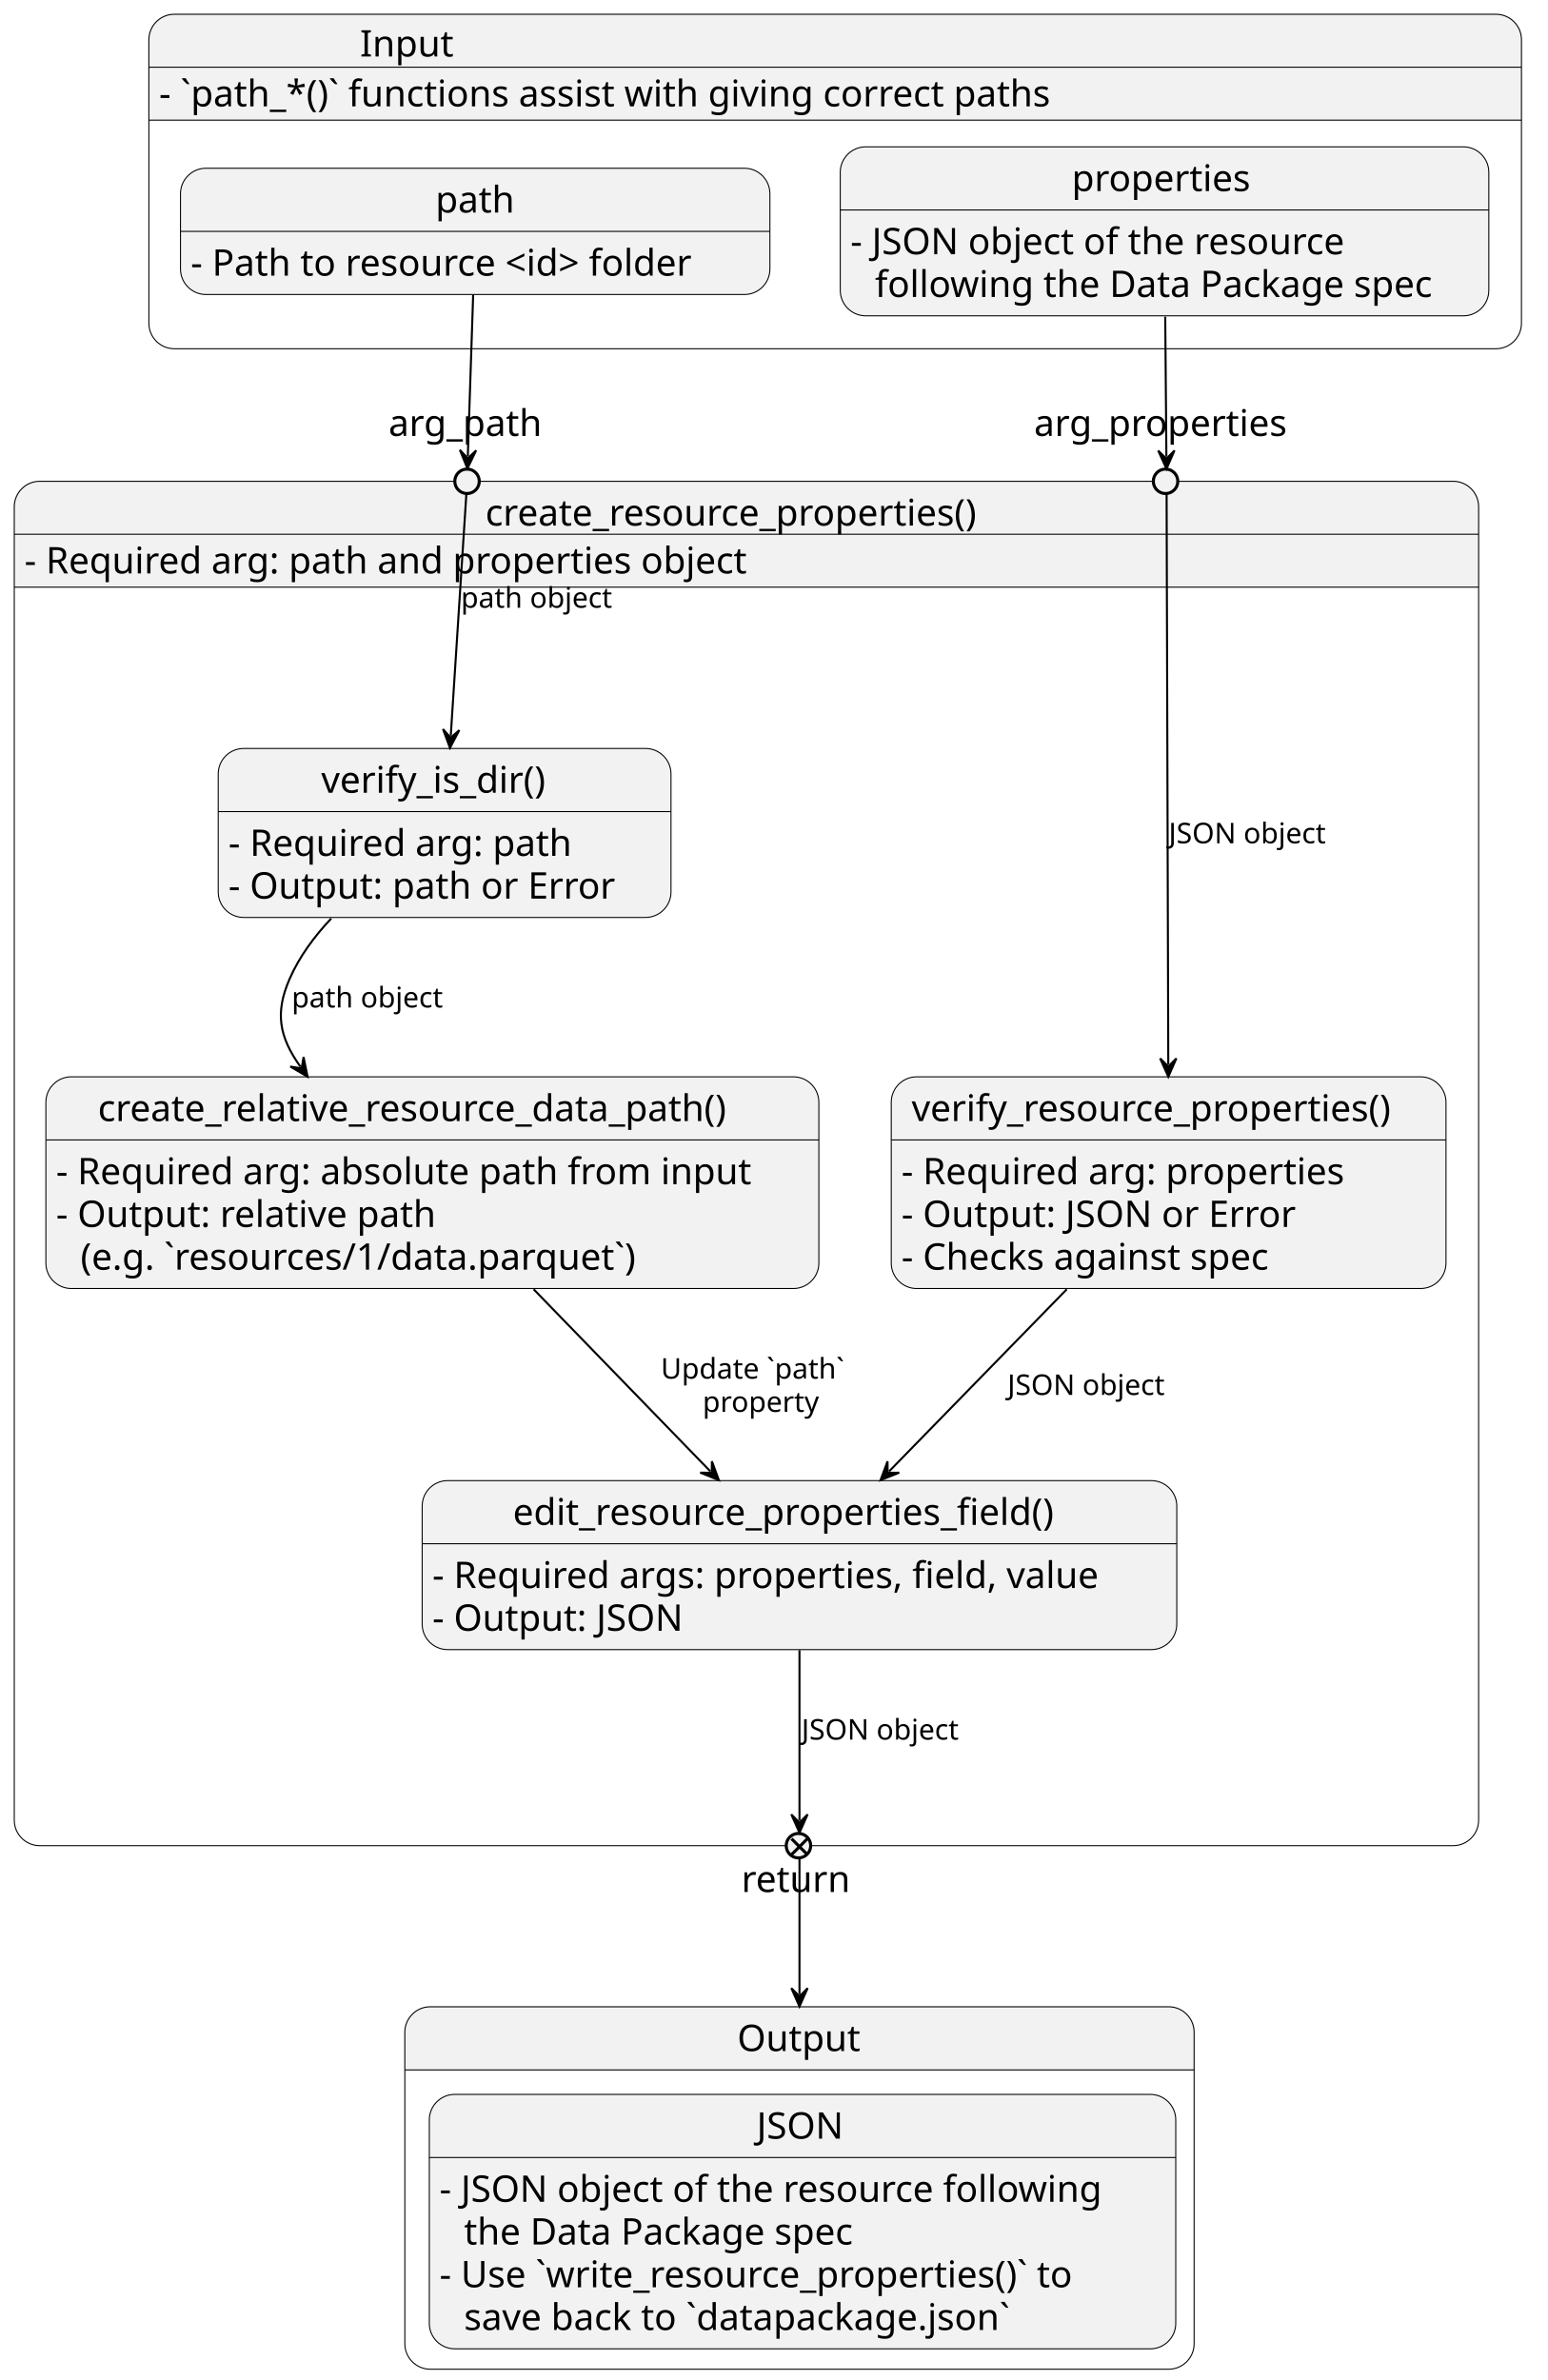
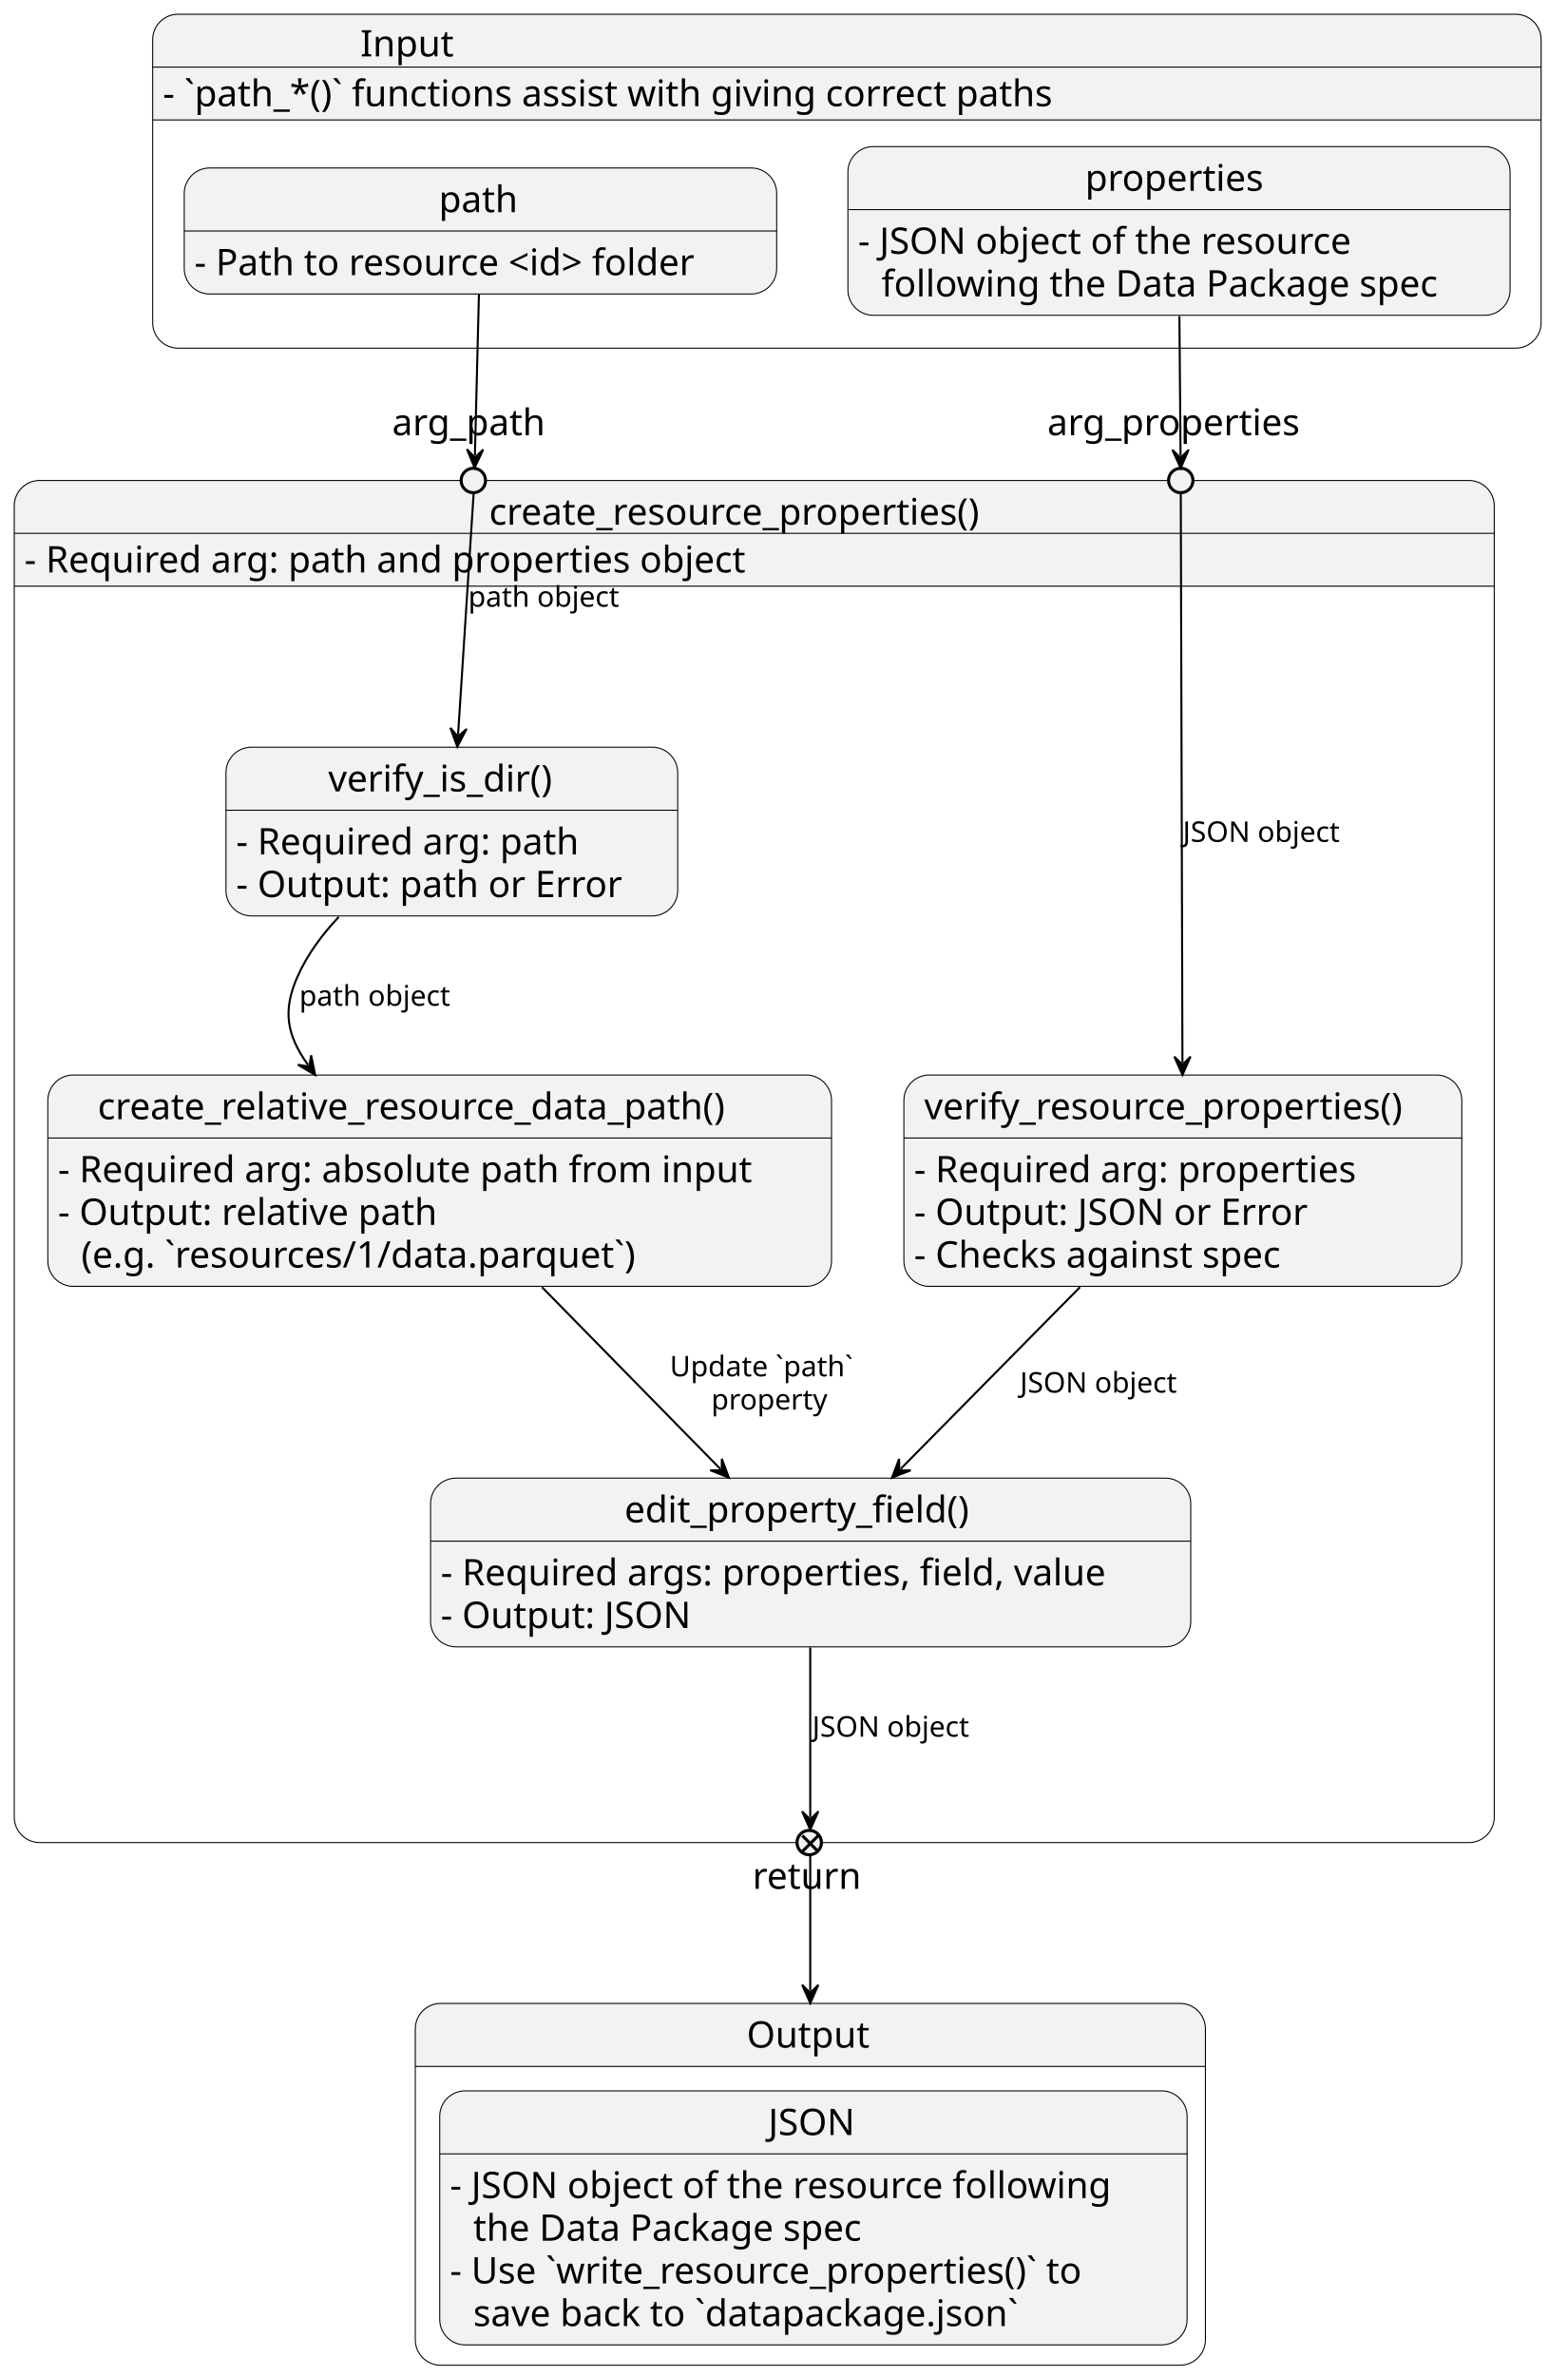
- <svg xmlns="http://www.w3.org/2000/svg" contentStyleType="text/css" height="1167px" preserveAspectRatio="none" style="width:759px;height:1167px;background:#FFFFFF;" version="1.1" viewBox="0 0 759 1167" width="759px" zoomAndPan="magnify">
+ <svg xmlns="http://www.w3.org/2000/svg" contentStyleType="text/css" height="1167px" preserveAspectRatio="none" style="width:770px;height:1167px;background:#FFFFFF;" version="1.1" viewBox="0 0 770 1167" width="770px" zoomAndPan="magnify">
  <defs />
  <g>
    <g id="cluster_input">
-       <path d="M85.5,7 L733.5,7 A12.5,12.5 0 0 1 746,19.5 L746,58.906 L73,58.906 L73,19.5 A12.5,12.5 0 0 1 85.5,7 " fill="#F2F2F2" style="stroke:#F2F2F2;stroke-width:1.0;" />
-       <rect fill="none" height="164" rx="12.5" ry="12.5" style="stroke:#000000;stroke-width:0.5;" width="673" x="73" y="7" />
-       <line style="stroke:#000000;stroke-width:0.5;" x1="73" x2="746" y1="58.906" y2="58.906" />
-       <line style="stroke:#000000;stroke-width:0.5;" x1="73" x2="746" y1="32.953" y2="32.953" />
-       <text fill="#000000" font-family="Fira Code" font-size="18" lengthAdjust="spacing" textLength="46" x="176.5" y="27.708">Input</text>
-       <text fill="#000000" font-family="Fira Code" font-size="18" lengthAdjust="spacing" textLength="466" x="78" y="52.161">- `path_*()` functions assist with giving correct paths</text>
+       <path d="M87.5,7 L744.5,7 A12.5,12.5 0 0 1 757,19.5 L757,58.906 L75,58.906 L75,19.5 A12.5,12.5 0 0 1 87.5,7 " fill="#F2F2F2" style="stroke:#F2F2F2;stroke-width:1.0;" />
+       <rect fill="none" height="164" rx="12.5" ry="12.5" style="stroke:#000000;stroke-width:0.5;" width="682" x="75" y="7" />
+       <line style="stroke:#000000;stroke-width:0.5;" x1="75" x2="757" y1="58.906" y2="58.906" />
+       <line style="stroke:#000000;stroke-width:0.5;" x1="75" x2="757" y1="32.953" y2="32.953" />
+       <text fill="#000000" font-family="Fira Code" font-size="18" lengthAdjust="spacing" textLength="46.608" x="177" y="27.708">Input</text>
+       <text fill="#000000" font-family="Fira Code" font-size="18" lengthAdjust="spacing" textLength="478.784" x="80" y="52.161">- `path_*()` functions assist with giving correct paths</text>
    </g>
    <g id="cluster_crp">
-       <path d="M19.5,236 L712.5,236 A12.5,12.5 0 0 1 725,248.5 L725,287.906 L7,287.906 L7,248.5 A12.5,12.5 0 0 1 19.5,236 " fill="#F2F2F2" style="stroke:#F2F2F2;stroke-width:1.0;" />
-       <rect fill="none" height="669" rx="12.5" ry="12.5" style="stroke:#000000;stroke-width:0.5;" width="718" x="7" y="236" />
-       <line style="stroke:#000000;stroke-width:0.5;" x1="7" x2="725" y1="287.906" y2="287.906" />
-       <line style="stroke:#000000;stroke-width:0.5;" x1="7" x2="725" y1="261.953" y2="261.953" />
-       <text fill="#000000" font-family="Fira Code" font-size="18" lengthAdjust="spacing" textLength="256" x="238" y="257.708">create_resource_properties()</text>
-       <text fill="#000000" font-family="Fira Code" font-size="18" lengthAdjust="spacing" textLength="375" x="12" y="281.161">- Required arg: path and properties object</text>
+       <path d="M19.5,236 L721.5,236 A12.5,12.5 0 0 1 734,248.5 L734,287.906 L7,287.906 L7,248.5 A12.5,12.5 0 0 1 19.5,236 " fill="#F2F2F2" style="stroke:#F2F2F2;stroke-width:1.0;" />
+       <rect fill="none" height="669" rx="12.5" ry="12.5" style="stroke:#000000;stroke-width:0.5;" width="727" x="7" y="236" />
+       <line style="stroke:#000000;stroke-width:0.5;" x1="7" x2="734" y1="287.906" y2="287.906" />
+       <line style="stroke:#000000;stroke-width:0.5;" x1="7" x2="734" y1="261.953" y2="261.953" />
+       <text fill="#000000" font-family="Fira Code" font-size="18" lengthAdjust="spacing" textLength="260.473" x="240.264" y="257.708">create_resource_properties()</text>
+       <text fill="#000000" font-family="Fira Code" font-size="18" lengthAdjust="spacing" textLength="380.566" x="12" y="281.161">- Required arg: path and properties object</text>
    </g>
    <g id="input.path">
-       <rect fill="#F2F2F2" height="61.906" rx="12.5" ry="12.5" style="stroke:#000000;stroke-width:0.5;" width="289" x="88.5" y="82.5" />
-       <line style="stroke:#000000;stroke-width:0.5;" x1="88.5" x2="377.5" y1="113.453" y2="113.453" />
-       <text fill="#000000" font-family="Fira Code" font-size="18" lengthAdjust="spacing" textLength="39" x="213.5" y="104.208">path</text>
-       <text fill="#000000" font-family="Fira Code" font-size="18" lengthAdjust="spacing" textLength="269" x="93.5" y="135.161">- Path to resource &lt;id&gt; folder</text>
+       <rect fill="#F2F2F2" height="61.906" rx="12.5" ry="12.5" style="stroke:#000000;stroke-width:0.5;" width="291.011" x="90.5" y="82.5" />
+       <line style="stroke:#000000;stroke-width:0.5;" x1="90.5" x2="381.511" y1="113.453" y2="113.453" />
+       <text fill="#000000" font-family="Fira Code" font-size="18" lengthAdjust="spacing" textLength="40.922" x="215.544" y="104.208">path</text>
+       <text fill="#000000" font-family="Fira Code" font-size="18" lengthAdjust="spacing" textLength="271.011" x="95.5" y="135.161">- Path to resource &lt;id&gt; folder</text>
    </g>
    <g id="input.properties">
-       <rect fill="#F2F2F2" height="82.859" rx="12.5" ry="12.5" style="stroke:#000000;stroke-width:0.5;" width="318" x="412" y="72" />
-       <line style="stroke:#000000;stroke-width:0.5;" x1="412" x2="730" y1="102.953" y2="102.953" />
-       <text fill="#000000" font-family="Fira Code" font-size="18" lengthAdjust="spacing" textLength="91" x="525.5" y="93.708">properties</text>
-       <text fill="#000000" font-family="Fira Code" font-size="18" lengthAdjust="spacing" textLength="259" x="417" y="124.661">- JSON object of the resource</text>
-       <text fill="#000000" font-family="Fira Code" font-size="18" lengthAdjust="spacing" textLength="286" x="429" y="145.614">following the Data Package spec</text>
+       <rect fill="#F2F2F2" height="82.859" rx="12.5" ry="12.5" style="stroke:#000000;stroke-width:0.5;" width="325.279" x="416.5" y="72" />
+       <line style="stroke:#000000;stroke-width:0.5;" x1="416.5" x2="741.779" y1="102.953" y2="102.953" />
+       <text fill="#000000" font-family="Fira Code" font-size="18" lengthAdjust="spacing" textLength="92.25" x="533.015" y="93.708">properties</text>
+       <text fill="#000000" font-family="Fira Code" font-size="18" lengthAdjust="spacing" textLength="260.473" x="421.5" y="124.661">- JSON object of the resource</text>
+       <text fill="#000000" font-family="Fira Code" font-size="18" lengthAdjust="spacing" textLength="293.836" x="432.943" y="145.614">following the Data Package spec</text>
    </g>
-     <text fill="#000000" font-family="Fira Code" font-size="18" lengthAdjust="spacing" textLength="77" x="190.5" y="213.755">arg_path</text>
-     <ellipse cx="229" cy="236" fill="#F2F2F2" rx="6" ry="6" style="stroke:#000000;stroke-width:1.5;" />
-     <text fill="#000000" font-family="Fira Code" font-size="18" lengthAdjust="spacing" textLength="129" x="507" y="213.755">arg_properties</text>
-     <ellipse cx="571.5" cy="236" fill="#F2F2F2" rx="6" ry="6" style="stroke:#000000;stroke-width:1.5;" />
+     <text fill="#000000" font-family="Fira Code" font-size="18" lengthAdjust="spacing" textLength="79.778" x="192.611" y="213.755">arg_path</text>
+     <ellipse cx="232.5" cy="236" fill="#F2F2F2" rx="6" ry="6" style="stroke:#000000;stroke-width:1.5;" />
+     <text fill="#000000" font-family="Fira Code" font-size="18" lengthAdjust="spacing" textLength="131.106" x="514.447" y="213.755">arg_properties</text>
+     <ellipse cx="580" cy="236" fill="#F2F2F2" rx="6" ry="6" style="stroke:#000000;stroke-width:1.5;" />
    <g id="crp.vid">
-       <rect fill="#F2F2F2" height="82.859" rx="12.5" ry="12.5" style="stroke:#000000;stroke-width:0.5;" width="222" x="107" y="367" />
-       <line style="stroke:#000000;stroke-width:0.5;" x1="107" x2="329" y1="397.953" y2="397.953" />
-       <text fill="#000000" font-family="Fira Code" font-size="18" lengthAdjust="spacing" textLength="121" x="157.5" y="388.708">verify_is_dir()</text>
-       <text fill="#000000" font-family="Fira Code" font-size="18" lengthAdjust="spacing" textLength="180" x="112" y="419.661">- Required arg: path</text>
-       <text fill="#000000" font-family="Fira Code" font-size="18" lengthAdjust="spacing" textLength="202" x="112" y="440.614">- Output: path or Error</text>
+       <rect fill="#F2F2F2" height="82.859" rx="12.5" ry="12.5" style="stroke:#000000;stroke-width:0.5;" width="221.894" x="111" y="367" />
+       <line style="stroke:#000000;stroke-width:0.5;" x1="111" x2="332.894" y1="397.953" y2="397.953" />
+       <text fill="#000000" font-family="Fira Code" font-size="18" lengthAdjust="spacing" textLength="121.368" x="161.263" y="388.708">verify_is_dir()</text>
+       <text fill="#000000" font-family="Fira Code" font-size="18" lengthAdjust="spacing" textLength="181.819" x="116" y="419.661">- Required arg: path</text>
+       <text fill="#000000" font-family="Fira Code" font-size="18" lengthAdjust="spacing" textLength="201.894" x="116" y="440.614">- Output: path or Error</text>
    </g>
    <g id="crp.crrdp">
-       <rect fill="#F2F2F2" height="103.812" rx="12.5" ry="12.5" style="stroke:#000000;stroke-width:0.5;" width="379" x="22.5" y="528" />
-       <line style="stroke:#000000;stroke-width:0.5;" x1="22.5" x2="401.5" y1="558.953" y2="558.953" />
-       <text fill="#000000" font-family="Fira Code" font-size="18" lengthAdjust="spacing" textLength="328" x="48" y="549.708">create_relative_resource_data_path()</text>
-       <text fill="#000000" font-family="Fira Code" font-size="18" lengthAdjust="spacing" textLength="359" x="27.5" y="580.661">- Required arg: absolute path from input</text>
-       <text fill="#000000" font-family="Fira Code" font-size="18" lengthAdjust="spacing" textLength="199" x="27.5" y="601.614">- Output: relative path</text>
-       <text fill="#000000" font-family="Fira Code" font-size="18" lengthAdjust="spacing" textLength="293" x="39.5" y="622.567">(e.g. `resources/1/data.parquet`)</text>
+       <rect fill="#F2F2F2" height="103.812" rx="12.5" ry="12.5" style="stroke:#000000;stroke-width:0.5;" width="384.957" x="23.5" y="528" />
+       <line style="stroke:#000000;stroke-width:0.5;" x1="23.5" x2="408.457" y1="558.953" y2="558.953" />
+       <text fill="#000000" font-family="Fira Code" font-size="18" lengthAdjust="spacing" textLength="335.979" x="47.989" y="549.708">create_relative_resource_data_path()</text>
+       <text fill="#000000" font-family="Fira Code" font-size="18" lengthAdjust="spacing" textLength="364.957" x="28.5" y="580.661">- Required arg: absolute path from input</text>
+       <text fill="#000000" font-family="Fira Code" font-size="18" lengthAdjust="spacing" textLength="201.463" x="28.5" y="601.614">- Output: relative path</text>
+       <text fill="#000000" font-family="Fira Code" font-size="18" lengthAdjust="spacing" textLength="300.401" x="39.943" y="622.567">(e.g. `resources/1/data.parquet`)</text>
    </g>
    <g id="crp.vrp">
-       <rect fill="#F2F2F2" height="103.812" rx="12.5" ry="12.5" style="stroke:#000000;stroke-width:0.5;" width="272" x="437" y="528" />
-       <line style="stroke:#000000;stroke-width:0.5;" x1="437" x2="709" y1="558.953" y2="558.953" />
-       <text fill="#000000" font-family="Fira Code" font-size="18" lengthAdjust="spacing" textLength="252" x="447" y="549.708">verify_resource_properties()</text>
-       <text fill="#000000" font-family="Fira Code" font-size="18" lengthAdjust="spacing" textLength="232" x="442" y="580.661">- Required arg: properties</text>
-       <text fill="#000000" font-family="Fira Code" font-size="18" lengthAdjust="spacing" textLength="208" x="442" y="601.614">- Output: JSON or Error</text>
-       <text fill="#000000" font-family="Fira Code" font-size="18" lengthAdjust="spacing" textLength="188" x="442" y="622.567">- Checks against spec</text>
+       <rect fill="#F2F2F2" height="103.812" rx="12.5" ry="12.5" style="stroke:#000000;stroke-width:0.5;" width="274.057" x="444" y="528" />
+       <line style="stroke:#000000;stroke-width:0.5;" x1="444" x2="718.057" y1="558.953" y2="558.953" />
+       <text fill="#000000" font-family="Fira Code" font-size="18" lengthAdjust="spacing" textLength="254.057" x="454" y="549.708">verify_resource_properties()</text>
+       <text fill="#000000" font-family="Fira Code" font-size="18" lengthAdjust="spacing" textLength="233.148" x="449" y="580.661">- Required arg: properties</text>
+       <text fill="#000000" font-family="Fira Code" font-size="18" lengthAdjust="spacing" textLength="205.339" x="449" y="601.614">- Output: JSON or Error</text>
+       <text fill="#000000" font-family="Fira Code" font-size="18" lengthAdjust="spacing" textLength="196.515" x="449" y="622.567">- Checks against spec</text>
    </g>
-     <g id="crp.erpf">
-       <rect fill="#F2F2F2" height="82.859" rx="12.5" ry="12.5" style="stroke:#000000;stroke-width:0.5;" width="370" x="207" y="726" />
-       <line style="stroke:#000000;stroke-width:0.5;" x1="207" x2="577" y1="756.953" y2="756.953" />
-       <text fill="#000000" font-family="Fira Code" font-size="18" lengthAdjust="spacing" textLength="281" x="251.5" y="747.708">edit_resource_properties_field()</text>
-       <text fill="#000000" font-family="Fira Code" font-size="18" lengthAdjust="spacing" textLength="350" x="212" y="778.661">- Required args: properties, field, value</text>
-       <text fill="#000000" font-family="Fira Code" font-size="18" lengthAdjust="spacing" textLength="131" x="212" y="799.614">- Output: JSON</text>
+     <g id="crp.epf">
+       <rect fill="#F2F2F2" height="82.859" rx="12.5" ry="12.5" style="stroke:#000000;stroke-width:0.5;" width="373.417" x="211.5" y="726" />
+       <line style="stroke:#000000;stroke-width:0.5;" x1="211.5" x2="584.917" y1="756.953" y2="756.953" />
+       <text fill="#000000" font-family="Fira Code" font-size="18" lengthAdjust="spacing" textLength="182.892" x="306.763" y="747.708">edit_property_field()</text>
+       <text fill="#000000" font-family="Fira Code" font-size="18" lengthAdjust="spacing" textLength="353.417" x="216.5" y="778.661">- Required args: properties, field, value</text>
+       <text fill="#000000" font-family="Fira Code" font-size="18" lengthAdjust="spacing" textLength="130.895" x="216.5" y="799.614">- Output: JSON</text>
    </g>
-     <text fill="#000000" font-family="Fira Code" font-size="18" lengthAdjust="spacing" textLength="56" x="363.5" y="927.708">return</text>
-     <ellipse cx="391.5" cy="905" fill="#F2F2F2" rx="6" ry="6" style="stroke:#000000;stroke-width:1.5;" />
-     <line style="stroke:#000000;stroke-width:1.5;" x1="395.889" x2="388.111" y1="909.389" y2="901.611" />
-     <line style="stroke:#000000;stroke-width:1.5;" x1="395.889" x2="388.111" y1="901.611" y2="909.389" />
-     <path d="M211,984 L573,984 A12.5,12.5 0 0 1 585.5,996.5 L585.5,1014.953 L198.5,1014.953 L198.5,996.5 A12.5,12.5 0 0 1 211,984 " fill="#F2F2F2" style="stroke:#F2F2F2;stroke-width:1.0;" />
-     <rect fill="none" height="177.719" rx="12.5" ry="12.5" style="stroke:#000000;stroke-width:0.5;" width="387" x="198.5" y="984" />
-     <line style="stroke:#000000;stroke-width:0.5;" x1="198.5" x2="585.5" y1="1014.953" y2="1014.953" />
-     <text fill="#000000" font-family="Fira Code" font-size="18" lengthAdjust="spacing" textLength="61" x="361.5" y="1005.708">Output</text>
+     <text fill="#000000" font-family="Fira Code" font-size="18" lengthAdjust="spacing" textLength="55.749" x="369.625" y="927.708">return</text>
+     <ellipse cx="397.5" cy="905" fill="#F2F2F2" rx="6" ry="6" style="stroke:#000000;stroke-width:1.5;" />
+     <line style="stroke:#000000;stroke-width:1.5;" x1="401.889" x2="394.111" y1="909.389" y2="901.611" />
+     <line style="stroke:#000000;stroke-width:1.5;" x1="401.889" x2="394.111" y1="901.611" y2="909.389" />
+     <path d="M216.5,984 L579.615,984 A12.5,12.5 0 0 1 592.115,996.5 L592.115,1014.953 L204,1014.953 L204,996.5 A12.5,12.5 0 0 1 216.5,984 " fill="#F2F2F2" style="stroke:#F2F2F2;stroke-width:1.0;" />
+     <rect fill="none" height="177.719" rx="12.5" ry="12.5" style="stroke:#000000;stroke-width:0.5;" width="388.115" x="204" y="984" />
+     <line style="stroke:#000000;stroke-width:0.5;" x1="204" x2="592.115" y1="1014.953" y2="1014.953" />
+     <text fill="#000000" font-family="Fira Code" font-size="18" lengthAdjust="spacing" textLength="62.525" x="366.795" y="1005.708">Output</text>
    <g id="output.json_output">
-       <rect fill="#F2F2F2" height="124.766" rx="12.5" ry="12.5" style="stroke:#000000;stroke-width:0.5;" width="366" x="210.5" y="1026.953" />
-       <line style="stroke:#000000;stroke-width:0.5;" x1="210.5" x2="576.5" y1="1057.906" y2="1057.906" />
-       <text fill="#000000" font-family="Fira Code" font-size="18" lengthAdjust="spacing" textLength="45" x="371" y="1048.661">JSON</text>
-       <text fill="#000000" font-family="Fira Code" font-size="18" lengthAdjust="spacing" textLength="346" x="215.5" y="1079.614">- JSON object of the resource following</text>
-       <text fill="#000000" font-family="Fira Code" font-size="18" lengthAdjust="spacing" textLength="199" x="227.5" y="1100.567">the Data Package spec</text>
-       <text fill="#000000" font-family="Fira Code" font-size="18" lengthAdjust="spacing" textLength="341" x="215.5" y="1121.521">- Use `write_resource_properties()` to</text>
-       <text fill="#000000" font-family="Fira Code" font-size="18" lengthAdjust="spacing" textLength="285" x="227.5" y="1142.474">save back to `datapackage.json`</text>
+       <rect fill="#F2F2F2" height="124.766" rx="12.5" ry="12.5" style="stroke:#000000;stroke-width:0.5;" width="367.115" x="216" y="1026.953" />
+       <line style="stroke:#000000;stroke-width:0.5;" x1="216" x2="583.115" y1="1057.906" y2="1057.906" />
+       <text fill="#000000" font-family="Fira Code" font-size="18" lengthAdjust="spacing" textLength="44.367" x="377.374" y="1048.661">JSON</text>
+       <text fill="#000000" font-family="Fira Code" font-size="18" lengthAdjust="spacing" textLength="347.115" x="221" y="1079.614">- JSON object of the resource following</text>
+       <text fill="#000000" font-family="Fira Code" font-size="18" lengthAdjust="spacing" textLength="207.193" x="232.443" y="1100.567">the Data Package spec</text>
+       <text fill="#000000" font-family="Fira Code" font-size="18" lengthAdjust="spacing" textLength="341.552" x="221" y="1121.521">- Use `write_resource_properties()` to</text>
+       <text fill="#000000" font-family="Fira Code" font-size="18" lengthAdjust="spacing" textLength="297.519" x="232.443" y="1142.474">save back to `datapackage.json`</text>
    </g>
    <g id="link_path_arg_path">
-       <path d="M232,144.6 C231.04,173.6 229.858,209.153 229.378,223.723 " fill="none" id="path-to-arg_path" style="stroke:#000000;stroke-width:1.0;" />
-       <polygon fill="#000000" points="229.18,229.72,233.474,220.857,229.345,224.723,225.478,220.593,229.18,229.72" style="stroke:#000000;stroke-width:1.0;" />
+       <path d="M235.25,144.6 C234.53,173.6 233.638,209.152 233.278,223.722 " fill="none" id="path-to-arg_path" style="stroke:#000000;stroke-width:1.0;" />
+       <polygon fill="#000000" points="233.13,229.72,237.351,220.821,233.254,224.721,229.353,220.624,233.13,229.72" style="stroke:#000000;stroke-width:1.0;" />
    </g>
    <g id="link_properties_arg_properties">
-       <path d="M571.34,155.3 C571.57,183.15 571.798,211.23 571.908,223.92 " fill="none" id="properties-to-arg_properties" style="stroke:#000000;stroke-width:1.0;" />
-       <polygon fill="#000000" points="571.96,229.92,575.882,220.886,571.917,224.92,567.882,220.955,571.96,229.92" style="stroke:#000000;stroke-width:1.0;" />
+       <path d="M579.34,155.3 C579.57,183.15 579.798,211.23 579.908,223.92 " fill="none" id="properties-to-arg_properties" style="stroke:#000000;stroke-width:1.0;" />
+       <polygon fill="#000000" points="579.96,229.92,583.882,220.886,579.917,224.92,575.882,220.955,579.96,229.92" style="stroke:#000000;stroke-width:1.0;" />
    </g>
    <g id="link_arg_path_vid">
-       <path d="M228.66,242.29 C227.46,260.84 223.766,318.122 221.016,360.762 " fill="none" id="arg_path-to-vid" style="stroke:#000000;stroke-width:1.0;" />
-       <polygon fill="#000000" points="220.63,366.75,225.201,358.026,220.952,361.76,217.218,357.511,220.63,366.75" style="stroke:#000000;stroke-width:1.0;" />
-       <text fill="#000000" font-family="sans-serif" font-size="14" lengthAdjust="spacing" textLength="78" x="226" y="297.995">path object</text>
+       <path d="M232.66,242.29 C231.46,260.84 227.766,318.122 225.016,360.762 " fill="none" id="arg_path-to-vid" style="stroke:#000000;stroke-width:1.0;" />
+       <polygon fill="#000000" points="224.63,366.75,229.201,358.026,224.952,361.76,221.218,357.511,224.63,366.75" style="stroke:#000000;stroke-width:1.0;" />
+       <text fill="#000000" font-family="sans-serif" font-size="14" lengthAdjust="spacing" textLength="79.42" x="230" y="297.995">path object</text>
    </g>
    <g id="link_vid_crrdp">
-       <path d="M162.4,450.37 C154.1,459.15 146.75,469.11 142,480 C134.76,496.59 136.794,508.327 147.324,523.077 " fill="none" id="vid-to-crrdp" style="stroke:#000000;stroke-width:1.0;" />
-       <polygon fill="#000000" points="150.81,527.96,148.836,518.311,147.905,523.891,142.325,522.959,150.81,527.96" style="stroke:#000000;stroke-width:1.0;" />
-       <text fill="#000000" font-family="sans-serif" font-size="14" lengthAdjust="spacing" textLength="78" x="143" y="493.995">path object</text>
+       <path d="M166.4,450.37 C158.1,459.15 150.75,469.11 146,480 C138.76,496.59 140.794,508.327 151.324,523.077 " fill="none" id="vid-to-crrdp" style="stroke:#000000;stroke-width:1.0;" />
+       <polygon fill="#000000" points="154.81,527.96,152.836,518.311,151.905,523.891,146.325,522.959,154.81,527.96" style="stroke:#000000;stroke-width:1.0;" />
+       <text fill="#000000" font-family="sans-serif" font-size="14" lengthAdjust="spacing" textLength="79.42" x="147" y="493.995">path object</text>
    </g>
    <g id="link_arg_properties_vrp">
-       <path d="M572.01,242.1 C572.11,273.47 572.583,435.73 572.833,521.96 " fill="none" id="arg_properties-to-vrp" style="stroke:#000000;stroke-width:1.0;" />
-       <polygon fill="#000000" points="572.85,527.96,576.824,518.948,572.836,522.96,568.824,518.972,572.85,527.96" style="stroke:#000000;stroke-width:1.0;" />
-       <text fill="#000000" font-family="sans-serif" font-size="14" lengthAdjust="spacing" textLength="80" x="573" y="413.495">JSON object</text>
+       <path d="M580.01,242.1 C580.11,273.47 580.583,435.73 580.833,521.96 " fill="none" id="arg_properties-to-vrp" style="stroke:#000000;stroke-width:1.0;" />
+       <polygon fill="#000000" points="580.85,527.96,584.824,518.948,580.836,522.96,576.824,518.972,580.85,527.96" style="stroke:#000000;stroke-width:1.0;" />
+       <text fill="#000000" font-family="sans-serif" font-size="14" lengthAdjust="spacing" textLength="82.1" x="581" y="413.495">JSON object</text>
    </g>
-     <g id="link_crrdp_erpf">
-       <path d="M261.66,632.18 C290.28,661.67 321.582,693.924 348.292,721.454 " fill="none" id="crrdp-to-erpf" style="stroke:#000000;stroke-width:1.0;" />
-       <polygon fill="#000000" points="352.47,725.76,349.074,716.515,348.988,722.171,343.332,722.086,352.47,725.76" style="stroke:#000000;stroke-width:1.0;" />
-       <text fill="#000000" font-family="sans-serif" font-size="14" lengthAdjust="spacing" textLength="99" x="324" y="675.995">Update `path`</text>
-       <text fill="#000000" font-family="sans-serif" font-size="14" lengthAdjust="spacing" textLength="58" x="344.5" y="692.292">property</text>
+     <g id="link_crrdp_epf">
+       <path d="M266.21,632.18 C295.15,661.67 326.818,693.947 353.828,721.477 " fill="none" id="crrdp-to-epf" style="stroke:#000000;stroke-width:1.0;" />
+       <polygon fill="#000000" points="358.03,725.76,354.582,716.534,354.528,722.191,348.872,722.137,358.03,725.76" style="stroke:#000000;stroke-width:1.0;" />
+       <text fill="#000000" font-family="sans-serif" font-size="14" lengthAdjust="spacing" textLength="100.981" x="329" y="675.995">Update `path`</text>
+       <text fill="#000000" font-family="sans-serif" font-size="14" lengthAdjust="spacing" textLength="60.238" x="349.371" y="692.292">property</text>
    </g>
-     <g id="link_vrp_erpf">
-       <path d="M523.06,632.18 C494.29,661.67 462.8,693.935 435.94,721.465 " fill="none" id="vrp-to-erpf" style="stroke:#000000;stroke-width:1.0;" />
-       <polygon fill="#000000" points="431.75,725.76,440.898,722.111,435.242,722.181,435.172,716.525,431.75,725.76" style="stroke:#000000;stroke-width:1.0;" />
-       <text fill="#000000" font-family="sans-serif" font-size="14" lengthAdjust="spacing" textLength="80" x="494" y="683.995">JSON object</text>
+     <g id="link_vrp_epf">
+       <path d="M530.51,632.18 C501.42,661.67 469.564,693.959 442.404,721.489 " fill="none" id="vrp-to-epf" style="stroke:#000000;stroke-width:1.0;" />
+       <polygon fill="#000000" points="438.19,725.76,447.358,722.162,441.702,722.201,441.663,716.544,438.19,725.76" style="stroke:#000000;stroke-width:1.0;" />
+       <text fill="#000000" font-family="sans-serif" font-size="14" lengthAdjust="spacing" textLength="82.1" x="501" y="683.995">JSON object</text>
    </g>
-     <g id="link_erpf_return">
-       <path d="M392,809.15 C392,841.58 392,877.93 392,892.67 " fill="none" id="erpf-to-return" style="stroke:#000000;stroke-width:1.0;" />
-       <polygon fill="#000000" points="392,898.67,396,889.67,392,893.67,388,889.67,392,898.67" style="stroke:#000000;stroke-width:1.0;" />
-       <text fill="#000000" font-family="sans-serif" font-size="14" lengthAdjust="spacing" textLength="80" x="393" y="852.995">JSON object</text>
+     <g id="link_epf_return">
+       <path d="M398,809.15 C398,841.58 398,877.93 398,892.67 " fill="none" id="epf-to-return" style="stroke:#000000;stroke-width:1.0;" />
+       <polygon fill="#000000" points="398,898.67,402,889.67,398,893.67,394,889.67,398,898.67" style="stroke:#000000;stroke-width:1.0;" />
+       <text fill="#000000" font-family="sans-serif" font-size="14" lengthAdjust="spacing" textLength="82.1" x="399" y="852.995">JSON object</text>
    </g>
    <g id="link_return_output">
-       <path d="M392,911.15 C392,922.86 392,946.88 392,977.86 " fill="none" id="return-to-output" style="stroke:#000000;stroke-width:1.0;" />
-       <polygon fill="#000000" points="392,983.86,396,974.86,392,978.86,388,974.86,392,983.86" style="stroke:#000000;stroke-width:1.0;" />
+       <path d="M398,911.15 C398,922.86 398,946.88 398,977.86 " fill="none" id="return-to-output" style="stroke:#000000;stroke-width:1.0;" />
+       <polygon fill="#000000" points="398,983.86,402,974.86,398,978.86,394,974.86,398,983.86" style="stroke:#000000;stroke-width:1.0;" />
    </g>
  </g>
</svg>
